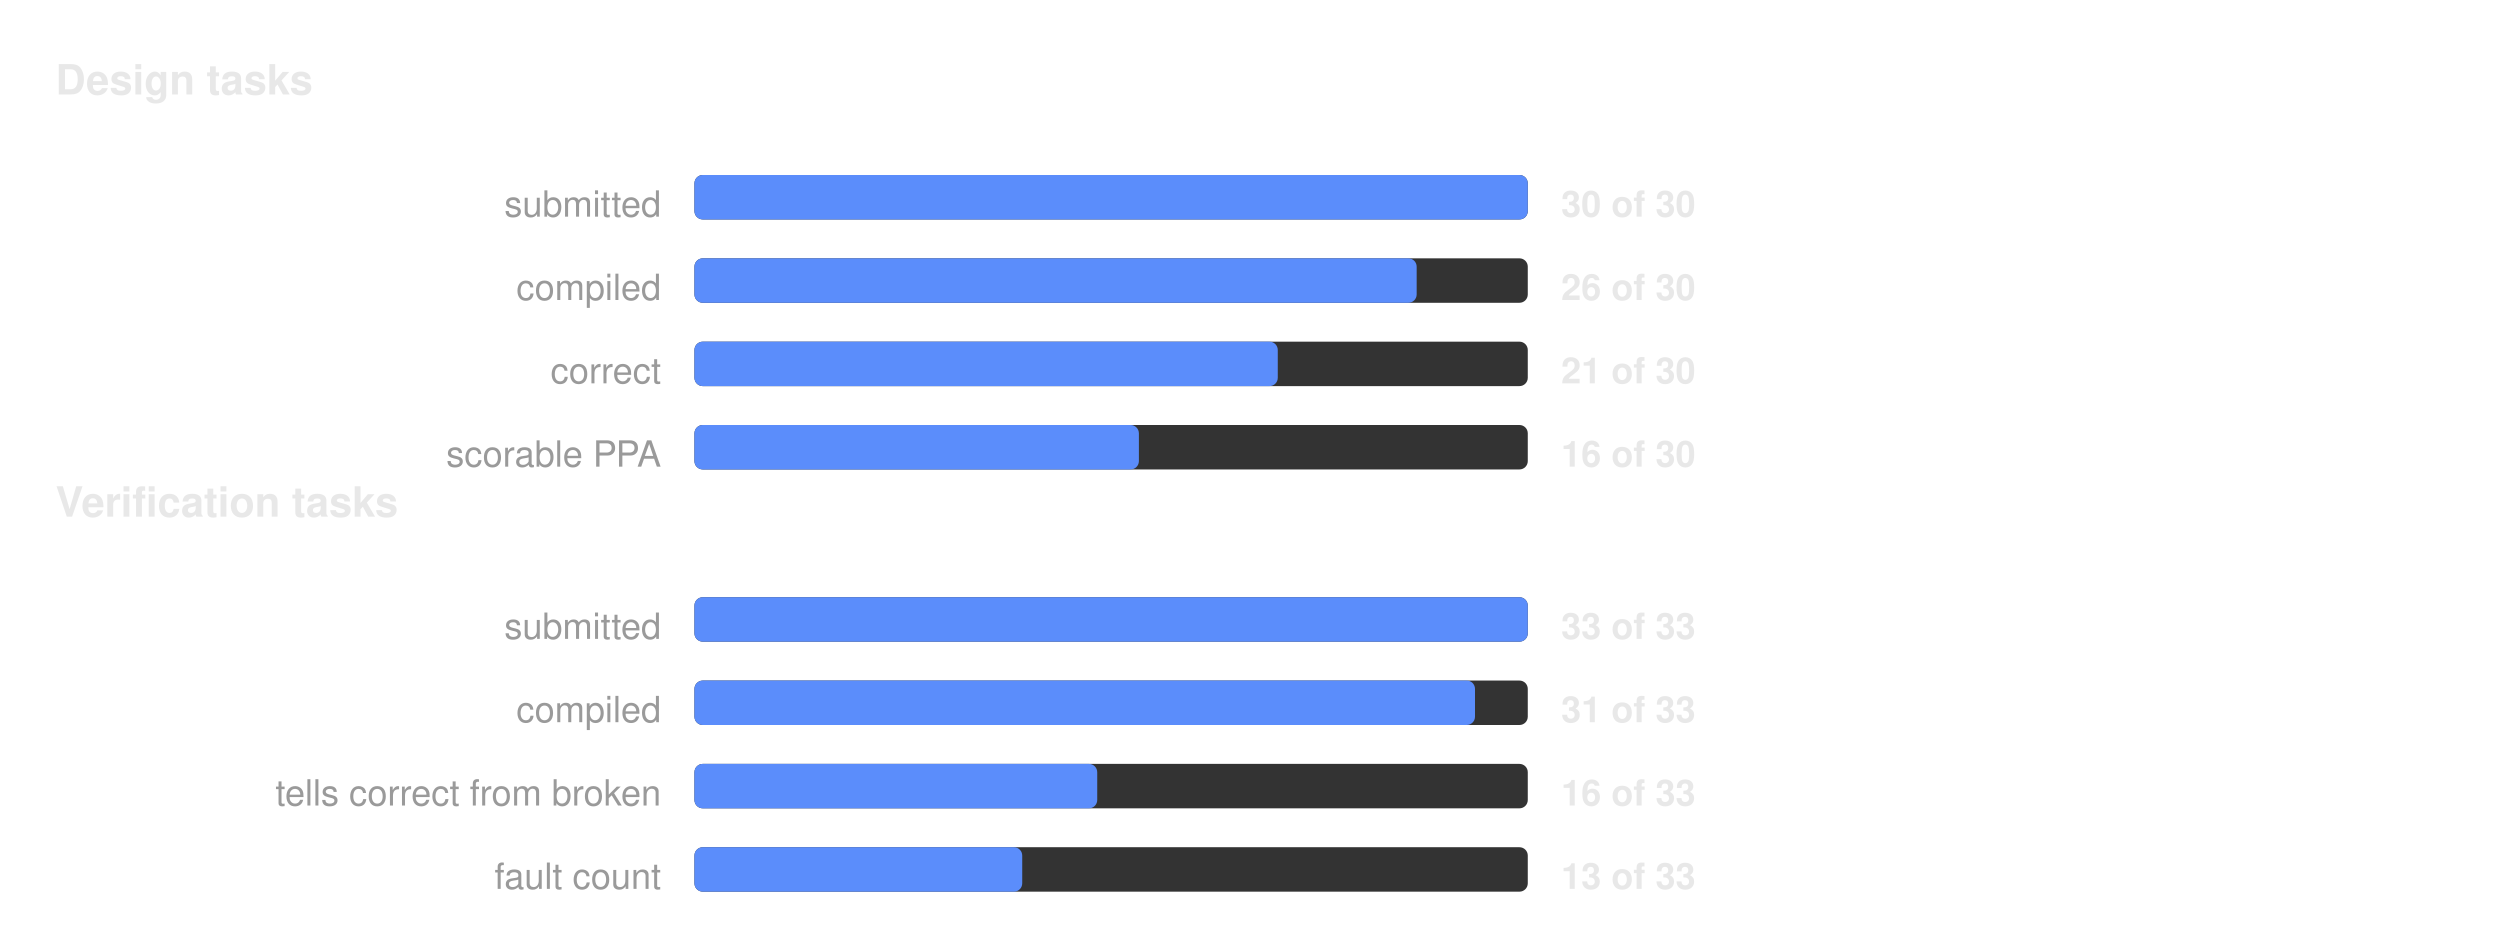
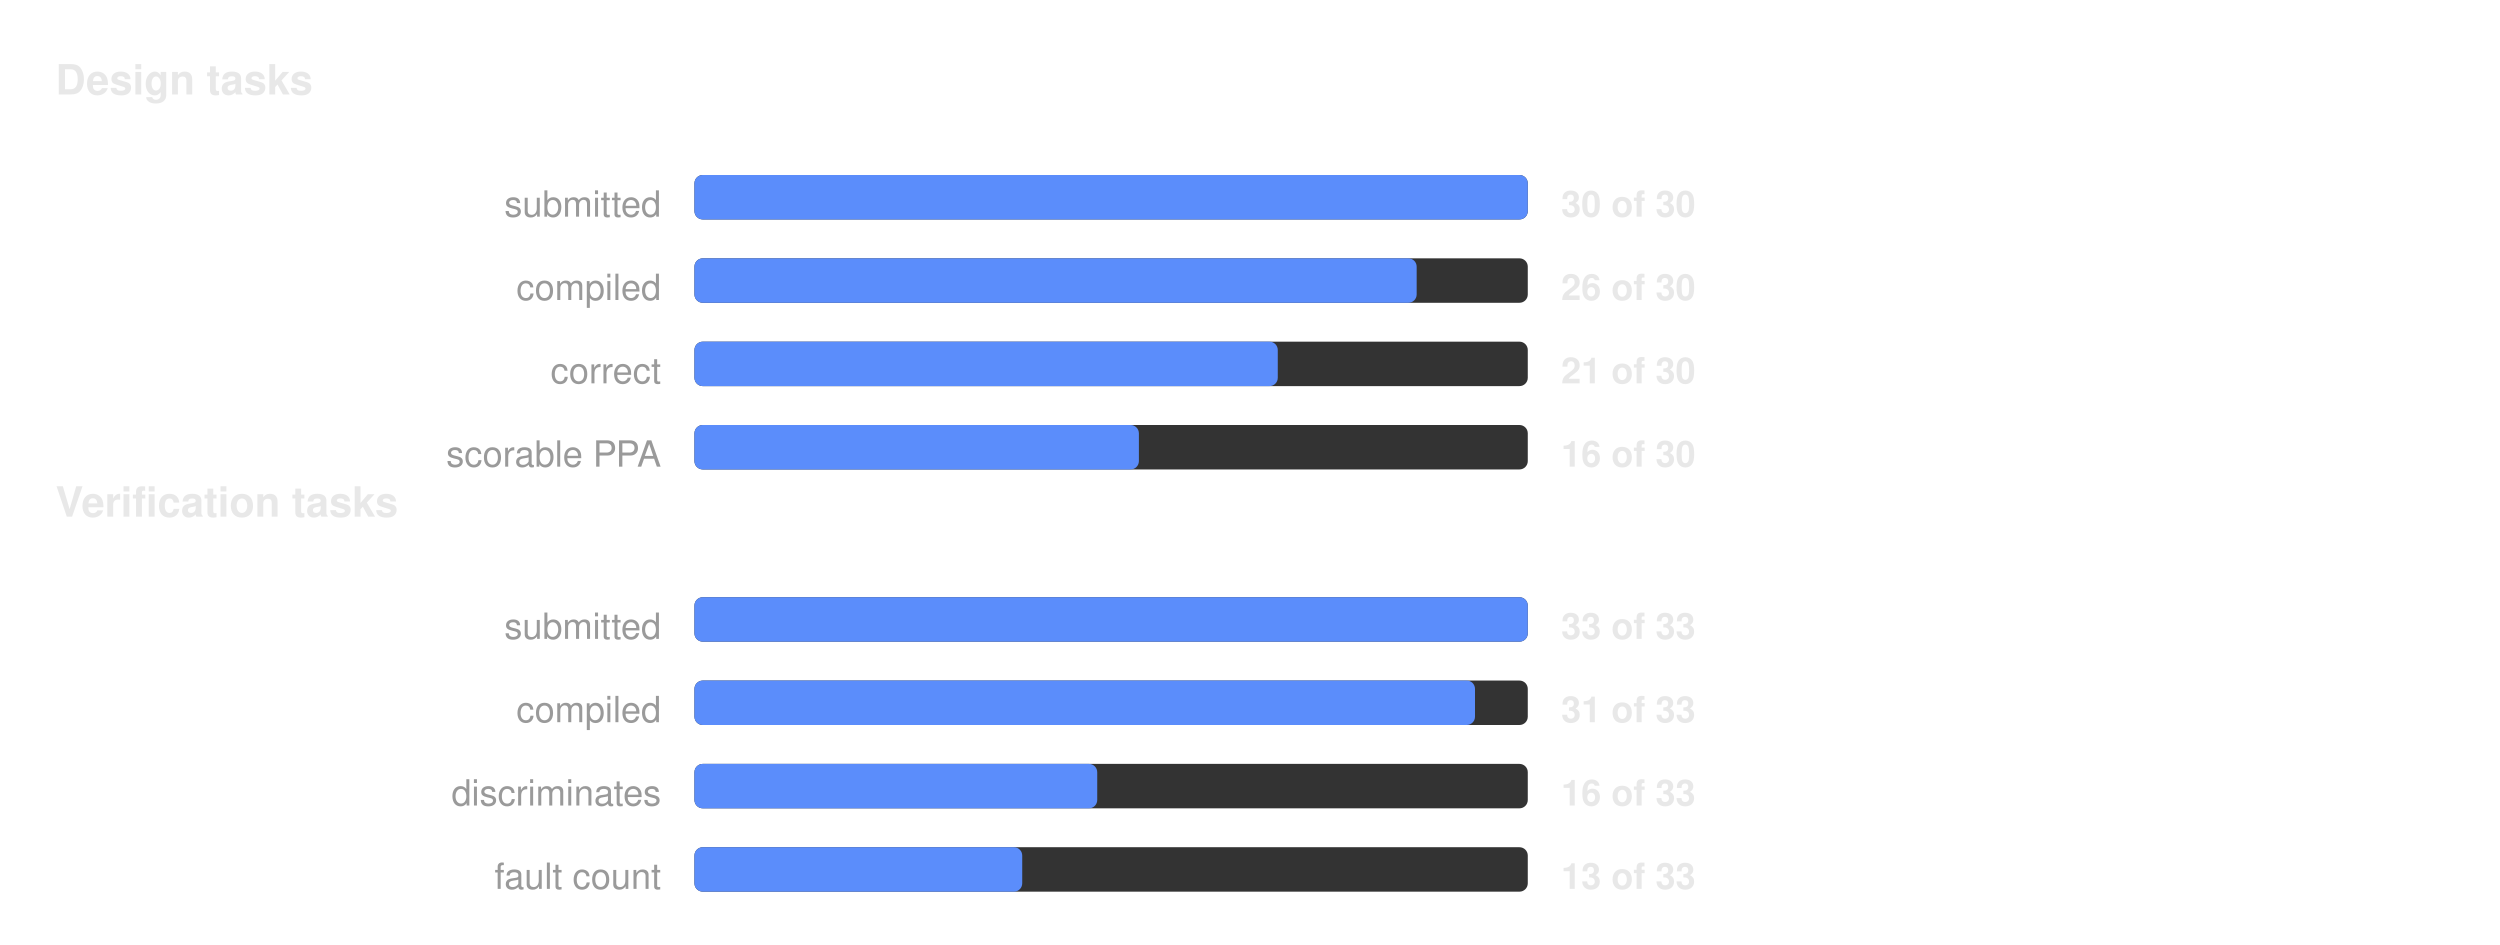
<svg xmlns="http://www.w3.org/2000/svg" viewBox="0 0 900 340" font-family="-apple-system,BlinkMacSystemFont,Segoe UI,Helvetica,Arial,sans-serif">
  <rect width="900" height="340" fill="none" />
  <text x="20" y="34" fill="#e8e8e8" font-size="15" font-weight="600">Design tasks</text>
  <text x="238" y="78" fill="#9a9a9a" font-size="13" text-anchor="end">submitted</text>
  <rect x="250" y="63" width="300" height="16" rx="3" fill="#333" />
  <rect x="250" y="63" width="300" height="16" rx="3" fill="#5b8dfb" />
  <text x="562" y="78" fill="#e8e8e8" font-size="13" font-weight="600">30 of 30</text>
  <text x="238" y="108" fill="#9a9a9a" font-size="13" text-anchor="end">compiled</text>
  <rect x="250" y="93" width="300" height="16" rx="3" fill="#333" />
  <rect x="250" y="93" width="260" height="16" rx="3" fill="#5b8dfb" />
  <text x="562" y="108" fill="#e8e8e8" font-size="13" font-weight="600">26 of 30</text>
  <text x="238" y="138" fill="#9a9a9a" font-size="13" text-anchor="end">correct</text>
  <rect x="250" y="123" width="300" height="16" rx="3" fill="#333" />
  <rect x="250" y="123" width="210" height="16" rx="3" fill="#5b8dfb" />
  <text x="562" y="138" fill="#e8e8e8" font-size="13" font-weight="600">21 of 30</text>
  <text x="238" y="168" fill="#9a9a9a" font-size="13" text-anchor="end">scorable PPA</text>
  <rect x="250" y="153" width="300" height="16" rx="3" fill="#333" />
  <rect x="250" y="153" width="160" height="16" rx="3" fill="#5b8dfb" />
  <text x="562" y="168" fill="#e8e8e8" font-size="13" font-weight="600">16 of 30</text>
  <text x="20" y="186" fill="#e8e8e8" font-size="15" font-weight="600">Verification tasks</text>
  <text x="238" y="230" fill="#9a9a9a" font-size="13" text-anchor="end">submitted</text>
  <rect x="250" y="215" width="300" height="16" rx="3" fill="#333" />
  <rect x="250" y="215" width="300" height="16" rx="3" fill="#5b8dfb" />
  <text x="562" y="230" fill="#e8e8e8" font-size="13" font-weight="600">33 of 33</text>
  <text x="238" y="260" fill="#9a9a9a" font-size="13" text-anchor="end">compiled</text>
  <rect x="250" y="245" width="300" height="16" rx="3" fill="#333" />
  <rect x="250" y="245" width="281" height="16" rx="3" fill="#5b8dfb" />
  <text x="562" y="260" fill="#e8e8e8" font-size="13" font-weight="600">31 of 33</text>
-   <text x="238" y="290" fill="#9a9a9a" font-size="13" text-anchor="end">tells correct from broken</text>
+   <text x="238" y="290" fill="#9a9a9a" font-size="13" text-anchor="end">discriminates</text>
  <rect x="250" y="275" width="300" height="16" rx="3" fill="#333" />
  <rect x="250" y="275" width="145" height="16" rx="3" fill="#5b8dfb" />
  <text x="562" y="290" fill="#e8e8e8" font-size="13" font-weight="600">16 of 33</text>
  <text x="238" y="320" fill="#9a9a9a" font-size="13" text-anchor="end">fault count</text>
  <rect x="250" y="305" width="300" height="16" rx="3" fill="#333" />
  <rect x="250" y="305" width="118" height="16" rx="3" fill="#5b8dfb" />
  <text x="562" y="320" fill="#e8e8e8" font-size="13" font-weight="600">13 of 33</text>
</svg>
